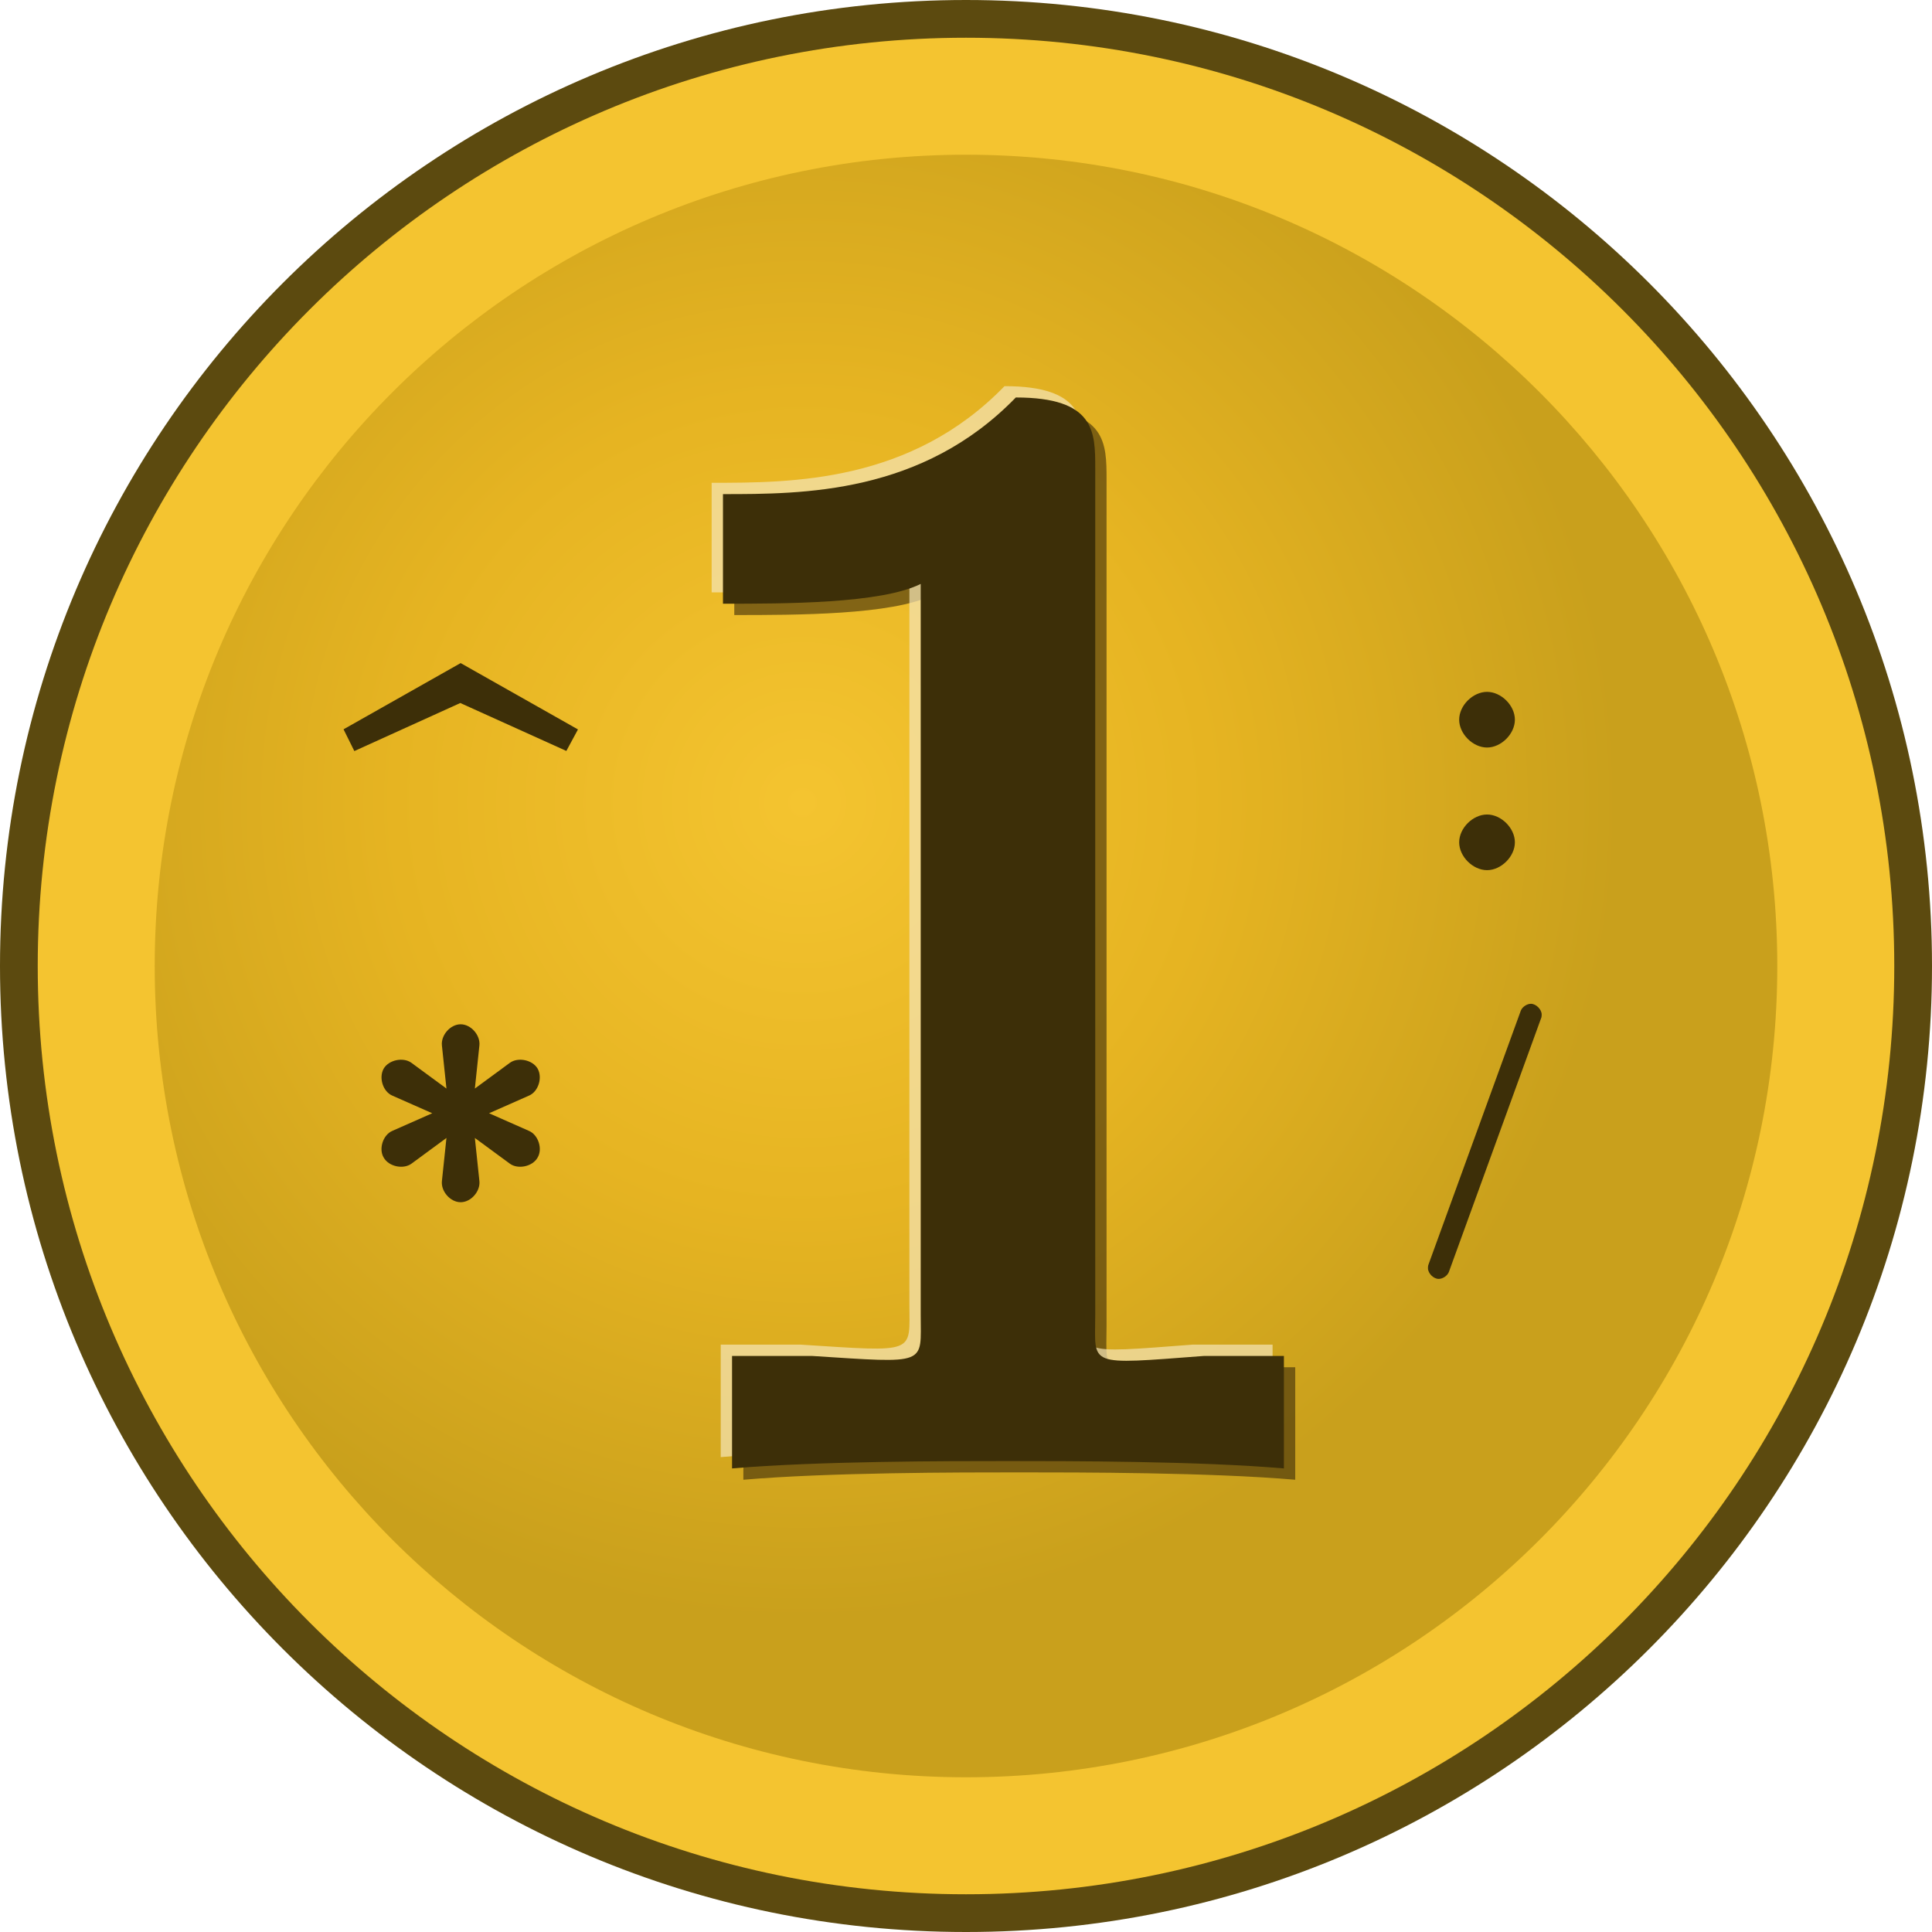
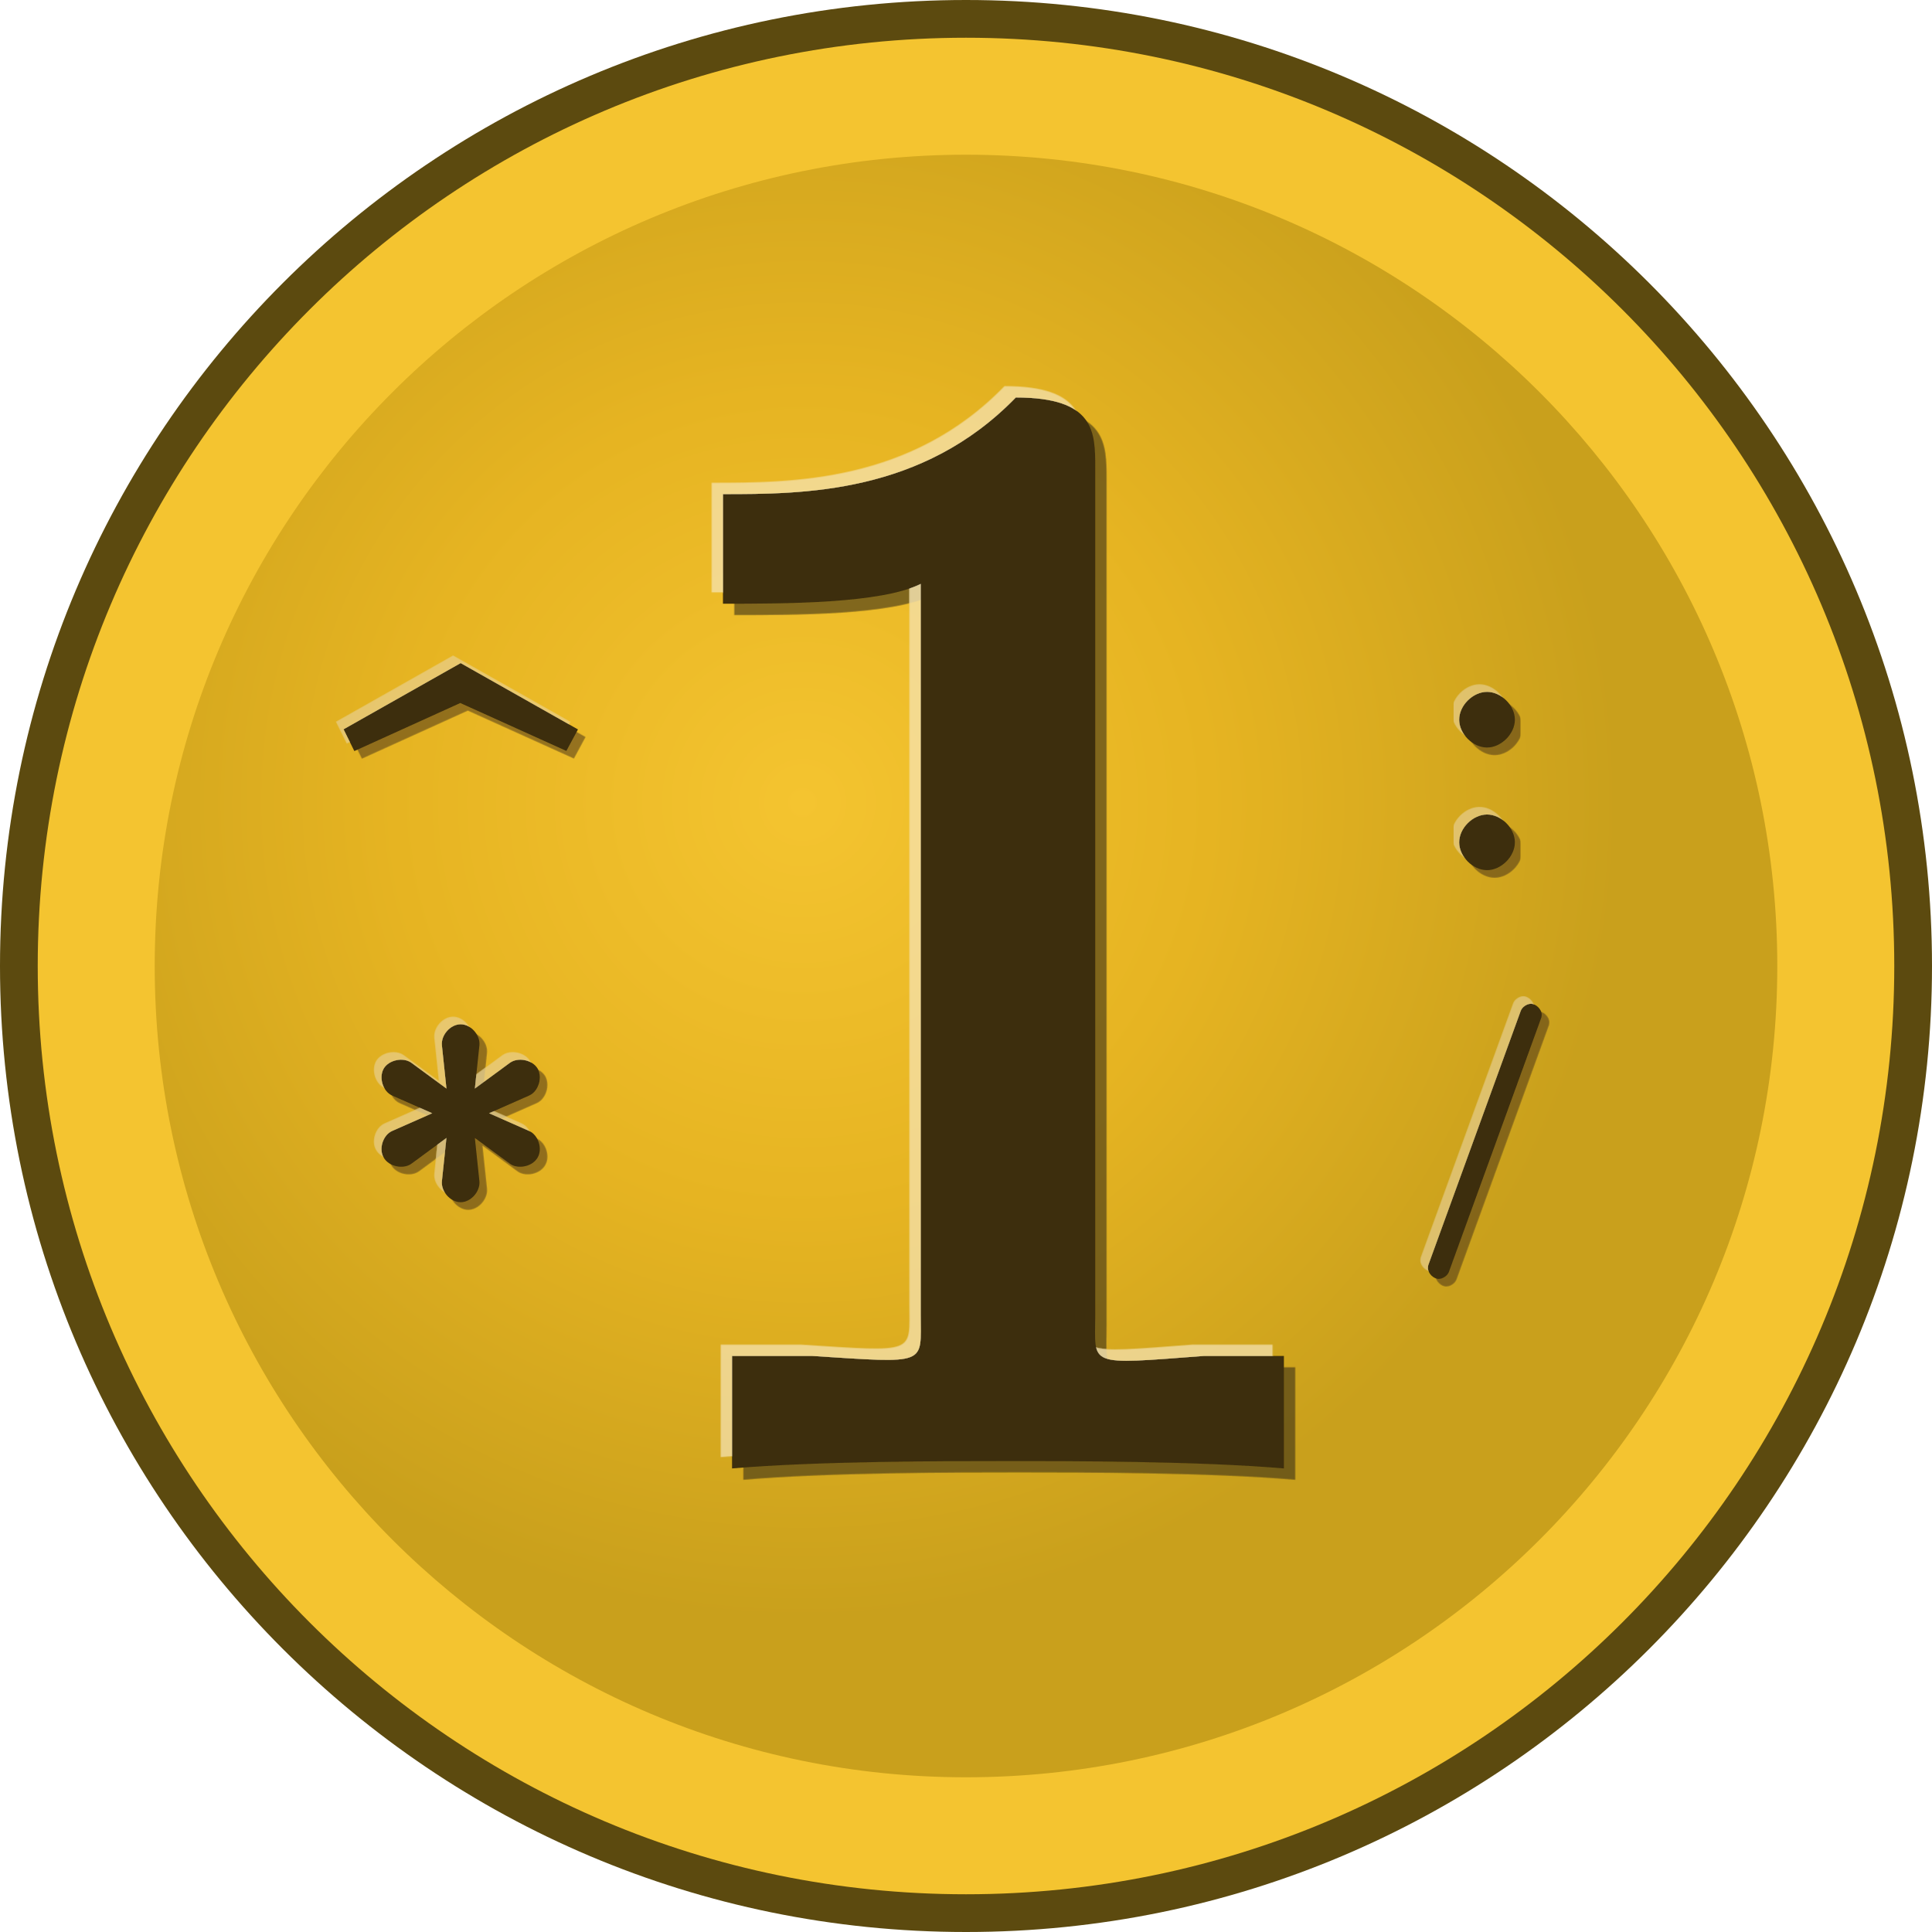
<svg xmlns="http://www.w3.org/2000/svg" width="512" height="512" viewBox="0 0 512 512">
  <defs>
    <radialGradient id="darkGold" cx="40%" cy="40%">
      <stop offset="0%" style="stop-color:#F4C430;stop-opacity:1" />
      <stop offset="50%" style="stop-color:#E6B422;stop-opacity:1" />
      <stop offset="100%" style="stop-color:#C9A01C;stop-opacity:1" />
    </radialGradient>
+     <filter id="emboss-1">
+       <feOffset in="SourceAlpha" dx="3" dy="3" result="shadowOffset" />
+       <feFlood flood-color="#3A2A08" flood-opacity="0.6" />
+       <feComposite in2="shadowOffset" operator="in" result="shadow" />
+       <feOffset in="SourceAlpha" dx="-3" dy="-3" result="highlightOffset" />
+       <feFlood flood-color="#F5E6B8" flood-opacity="0.7" />
+       <feComposite in2="highlightOffset" operator="in" result="highlight" />
+       <feMerge>
+         <feMergeNode in="shadow" />
+         <feMergeNode in="highlight" />
+         <feMergeNode in="SourceGraphic" />
+       </feMerge>
+     </filter>
+     <filter id="emboss-symbol">
+       <feOffset in="SourceAlpha" dx="2" dy="2" result="shadowOffset" />
+       <feFlood flood-color="#3A2A08" flood-opacity="0.5" />
+       <feComposite in2="shadowOffset" operator="in" result="shadow" />
+       <feOffset in="SourceAlpha" dx="-2" dy="-2" result="highlightOffset" />
+       <feFlood flood-color="#E8D4A0" flood-opacity="0.6" />
+       <feComposite in2="highlightOffset" operator="in" result="highlight" />
+       <feMerge>
+         <feMergeNode in="shadow" />
+         <feMergeNode in="highlight" />
+         <feMergeNode in="SourceGraphic" />
+       </feMerge>
+     </filter>
    <style>
      .base-text {
        font-family: 'Latin Modern Math', 'STIX Two Math', 'Cambria Math', 'Times New Roman', serif;
        font-weight: 700;
        text-anchor: middle;
        dominant-baseline: central;
+         fill: #3D2F08;
      }
-       .shadow { fill: #3A2A08; opacity: 0.5; }
-       .shadow-1 { fill: #3A2A08; opacity: 0.6; }
-       .highlight { fill: #E8D4A0; opacity: 0.6; }
-       .highlight-1 { fill: #F5E6B8; opacity: 0.7; }
-       .main { fill: #3D2F08; }
      .center { cx: 256; cy: 256; }
    </style>
-     <g id="embossed">
-       <text class="base-text shadow" x="1" y="1" />
-       <text class="base-text highlight" x="-1" y="-1" />
-       <text class="base-text main" x="0" y="0" />
-     </g>
  </defs>
  <circle class="center" r="256" fill="#5C4A0F" />
  <circle class="center" r="246" fill="#F4C430" />
  <circle class="center" r="215" fill="url(#darkGold)" />
-   <g id="one" transform="translate(256, 266)" font-size="400">
-     <text class="base-text shadow-1" x="3" y="3">1</text>
-     <text class="base-text highlight-1" x="-3" y="-3">1</text>
-     <text class="base-text main" x="0" y="0">1</text>
-   </g>
-   <g transform="translate(120, 224)" font-size="100">
-     <use href="#embossed" />
-     <text class="base-text main" x="0" y="0">^</text>
-   </g>
-   <g transform="translate(120, 320)" font-size="100">
-     <use href="#embossed" />
-     <text class="base-text main" x="0" y="0">*</text>
-   </g>
-   <g transform="translate(392, 200)" font-size="100">
-     <use href="#embossed" />
-     <text class="base-text main" x="0" y="0">:</text>
-   </g>
-   <g transform="translate(392, 300)" font-size="70">
-     <use href="#embossed" />
-     <text class="base-text main" x="0" y="0">/</text>
-   </g>
+   <text class="base-text" x="256" y="266" font-size="400" filter="url(#emboss-1)">1</text>
+   <text class="base-text" x="120" y="224" font-size="100" filter="url(#emboss-symbol)">^</text>
+   <text class="base-text" x="120" y="320" font-size="100" filter="url(#emboss-symbol)">*</text>
+   <text class="base-text" x="392" y="200" font-size="100" filter="url(#emboss-symbol)">:</text>
+   <text class="base-text" x="392" y="300" font-size="70" filter="url(#emboss-symbol)">/</text>
</svg>
